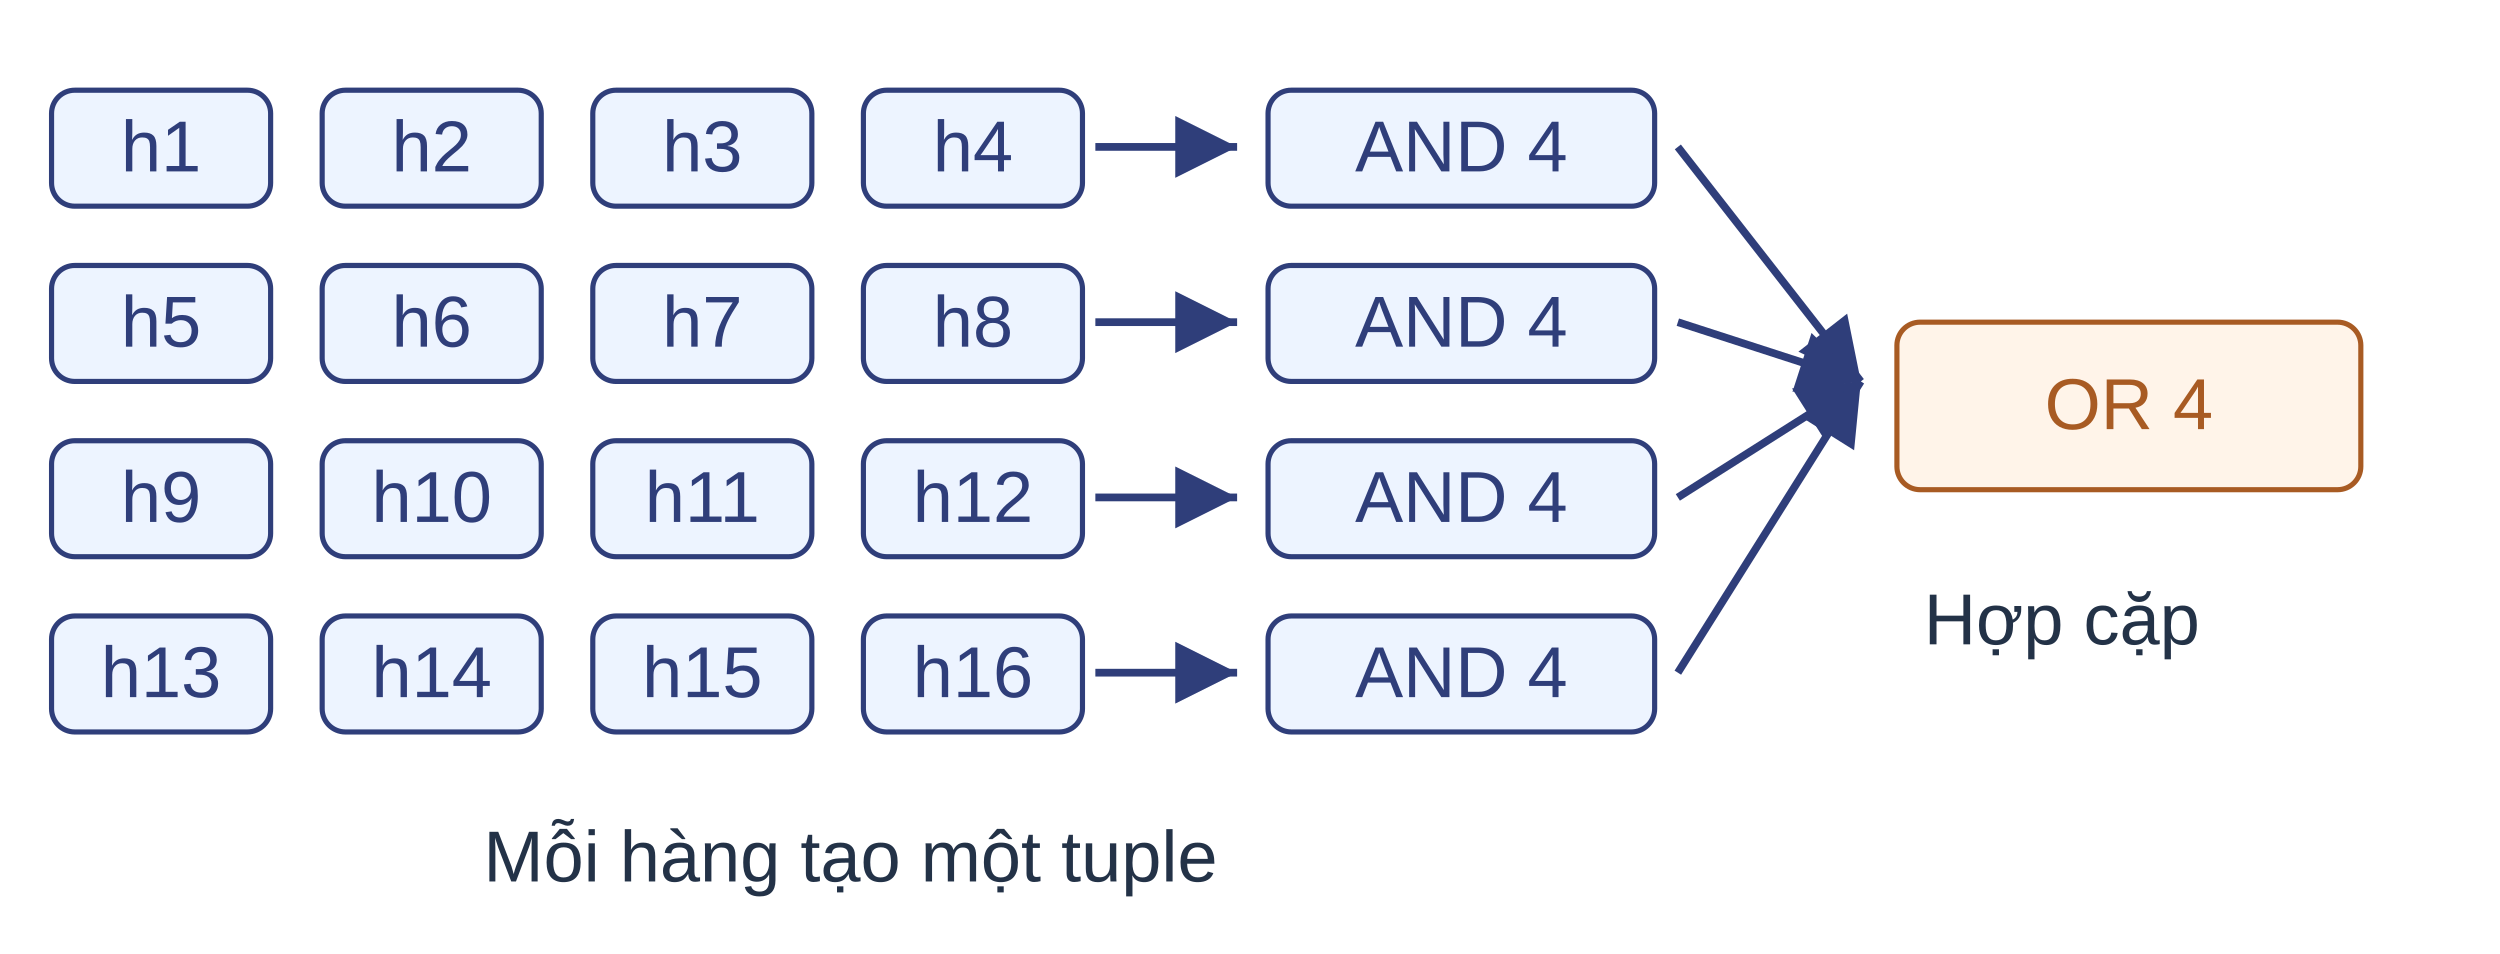
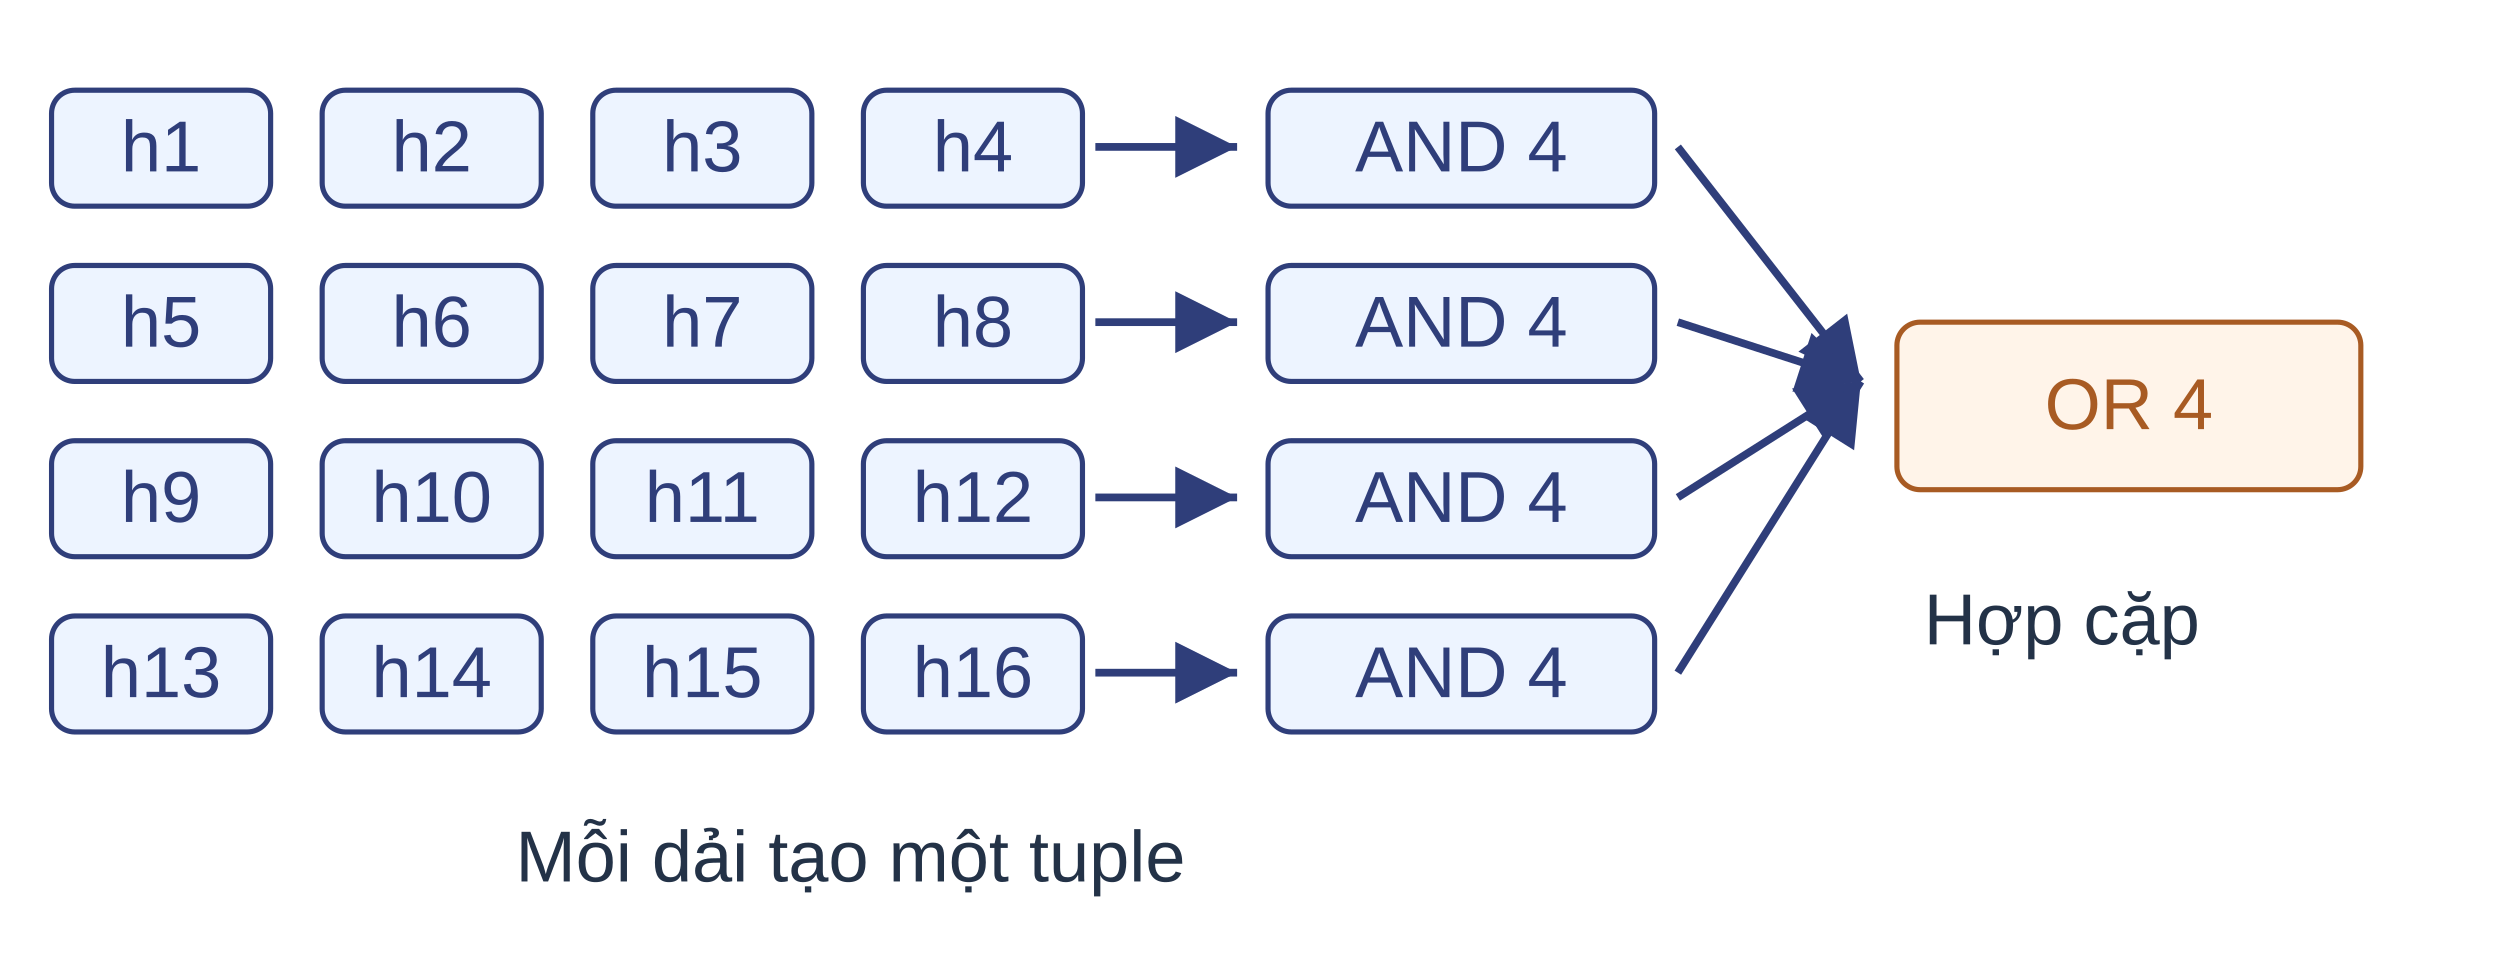
<svg xmlns="http://www.w3.org/2000/svg" viewBox="0 0 970 370" role="img" aria-labelledby="title desc">
  <defs>
    <marker id="arrow" markerWidth="9" markerHeight="9" refX="8" refY="4" orient="auto">
      <path d="M0,0 L8,4 L0,8 Z" fill="#2f3e7a" />
    </marker>
  </defs>
  <g font-family="Arial, sans-serif">
    <rect x="20" y="35" width="85" height="45" rx="9" fill="#edf4ff" stroke="#2f3e7a" stroke-width="2" />
    <text x="62.5" y="66.5" font-size="28" fill="#2f3e7a" text-anchor="middle">h1</text>
    <rect x="125" y="35" width="85" height="45" rx="9" fill="#edf4ff" stroke="#2f3e7a" stroke-width="2" />
    <text x="167.5" y="66.5" font-size="28" fill="#2f3e7a" text-anchor="middle">h2</text>
    <rect x="230" y="35" width="85" height="45" rx="9" fill="#edf4ff" stroke="#2f3e7a" stroke-width="2" />
    <text x="272.5" y="66.5" font-size="28" fill="#2f3e7a" text-anchor="middle">h3</text>
    <rect x="335" y="35" width="85" height="45" rx="9" fill="#edf4ff" stroke="#2f3e7a" stroke-width="2" />
    <text x="377.5" y="66.5" font-size="28" fill="#2f3e7a" text-anchor="middle">h4</text>
    <line x1="425" y1="57" x2="480" y2="57" stroke="#2f3e7a" stroke-width="3" marker-end="url(#arrow)" />
    <rect x="492" y="35" width="150" height="45" rx="9" fill="#edf4ff" stroke="#2f3e7a" stroke-width="2" />
    <text x="567.0" y="66.5" font-size="28" fill="#2f3e7a" text-anchor="middle">AND 4</text>
    <line x1="651" y1="57" x2="722" y2="148" stroke="#2f3e7a" stroke-width="3" marker-end="url(#arrow)" />
    <rect x="20" y="103" width="85" height="45" rx="9" fill="#edf4ff" stroke="#2f3e7a" stroke-width="2" />
    <text x="62.5" y="134.5" font-size="28" fill="#2f3e7a" text-anchor="middle">h5</text>
    <rect x="125" y="103" width="85" height="45" rx="9" fill="#edf4ff" stroke="#2f3e7a" stroke-width="2" />
    <text x="167.5" y="134.5" font-size="28" fill="#2f3e7a" text-anchor="middle">h6</text>
    <rect x="230" y="103" width="85" height="45" rx="9" fill="#edf4ff" stroke="#2f3e7a" stroke-width="2" />
    <text x="272.5" y="134.5" font-size="28" fill="#2f3e7a" text-anchor="middle">h7</text>
    <rect x="335" y="103" width="85" height="45" rx="9" fill="#edf4ff" stroke="#2f3e7a" stroke-width="2" />
    <text x="377.5" y="134.5" font-size="28" fill="#2f3e7a" text-anchor="middle">h8</text>
    <line x1="425" y1="125" x2="480" y2="125" stroke="#2f3e7a" stroke-width="3" marker-end="url(#arrow)" />
    <rect x="492" y="103" width="150" height="45" rx="9" fill="#edf4ff" stroke="#2f3e7a" stroke-width="2" />
    <text x="567.0" y="134.5" font-size="28" fill="#2f3e7a" text-anchor="middle">AND 4</text>
    <line x1="651" y1="125" x2="722" y2="148" stroke="#2f3e7a" stroke-width="3" marker-end="url(#arrow)" />
    <rect x="20" y="171" width="85" height="45" rx="9" fill="#edf4ff" stroke="#2f3e7a" stroke-width="2" />
    <text x="62.5" y="202.5" font-size="28" fill="#2f3e7a" text-anchor="middle">h9</text>
    <rect x="125" y="171" width="85" height="45" rx="9" fill="#edf4ff" stroke="#2f3e7a" stroke-width="2" />
    <text x="167.5" y="202.5" font-size="28" fill="#2f3e7a" text-anchor="middle">h10</text>
    <rect x="230" y="171" width="85" height="45" rx="9" fill="#edf4ff" stroke="#2f3e7a" stroke-width="2" />
    <text x="272.5" y="202.5" font-size="28" fill="#2f3e7a" text-anchor="middle">h11</text>
    <rect x="335" y="171" width="85" height="45" rx="9" fill="#edf4ff" stroke="#2f3e7a" stroke-width="2" />
    <text x="377.5" y="202.5" font-size="28" fill="#2f3e7a" text-anchor="middle">h12</text>
    <line x1="425" y1="193" x2="480" y2="193" stroke="#2f3e7a" stroke-width="3" marker-end="url(#arrow)" />
    <rect x="492" y="171" width="150" height="45" rx="9" fill="#edf4ff" stroke="#2f3e7a" stroke-width="2" />
    <text x="567.0" y="202.5" font-size="28" fill="#2f3e7a" text-anchor="middle">AND 4</text>
    <line x1="651" y1="193" x2="722" y2="148" stroke="#2f3e7a" stroke-width="3" marker-end="url(#arrow)" />
    <rect x="20" y="239" width="85" height="45" rx="9" fill="#edf4ff" stroke="#2f3e7a" stroke-width="2" />
    <text x="62.5" y="270.5" font-size="28" fill="#2f3e7a" text-anchor="middle">h13</text>
    <rect x="125" y="239" width="85" height="45" rx="9" fill="#edf4ff" stroke="#2f3e7a" stroke-width="2" />
    <text x="167.5" y="270.5" font-size="28" fill="#2f3e7a" text-anchor="middle">h14</text>
    <rect x="230" y="239" width="85" height="45" rx="9" fill="#edf4ff" stroke="#2f3e7a" stroke-width="2" />
    <text x="272.5" y="270.5" font-size="28" fill="#2f3e7a" text-anchor="middle">h15</text>
    <rect x="335" y="239" width="85" height="45" rx="9" fill="#edf4ff" stroke="#2f3e7a" stroke-width="2" />
    <text x="377.5" y="270.5" font-size="28" fill="#2f3e7a" text-anchor="middle">h16</text>
    <line x1="425" y1="261" x2="480" y2="261" stroke="#2f3e7a" stroke-width="3" marker-end="url(#arrow)" />
    <rect x="492" y="239" width="150" height="45" rx="9" fill="#edf4ff" stroke="#2f3e7a" stroke-width="2" />
    <text x="567.0" y="270.5" font-size="28" fill="#2f3e7a" text-anchor="middle">AND 4</text>
    <line x1="651" y1="261" x2="722" y2="148" stroke="#2f3e7a" stroke-width="3" marker-end="url(#arrow)" />
    <rect x="736" y="125" width="180" height="65" rx="9" fill="#fff4e9" stroke="#a85b23" stroke-width="2" />
    <text x="826.0" y="166.5" font-size="28" fill="#a85b23" text-anchor="middle">OR 4</text>
-     <text x="330" y="342" font-size="28" fill="#233247" text-anchor="middle">Mỗi hàng tạo một tuple</text>
+     <text x="330" y="342" font-size="28" fill="#233247" text-anchor="middle">Mỗi dải tạo một tuple</text>
    <text x="800" y="250" font-size="28" fill="#233247" text-anchor="middle">Hợp cặp</text>
  </g>
</svg>
